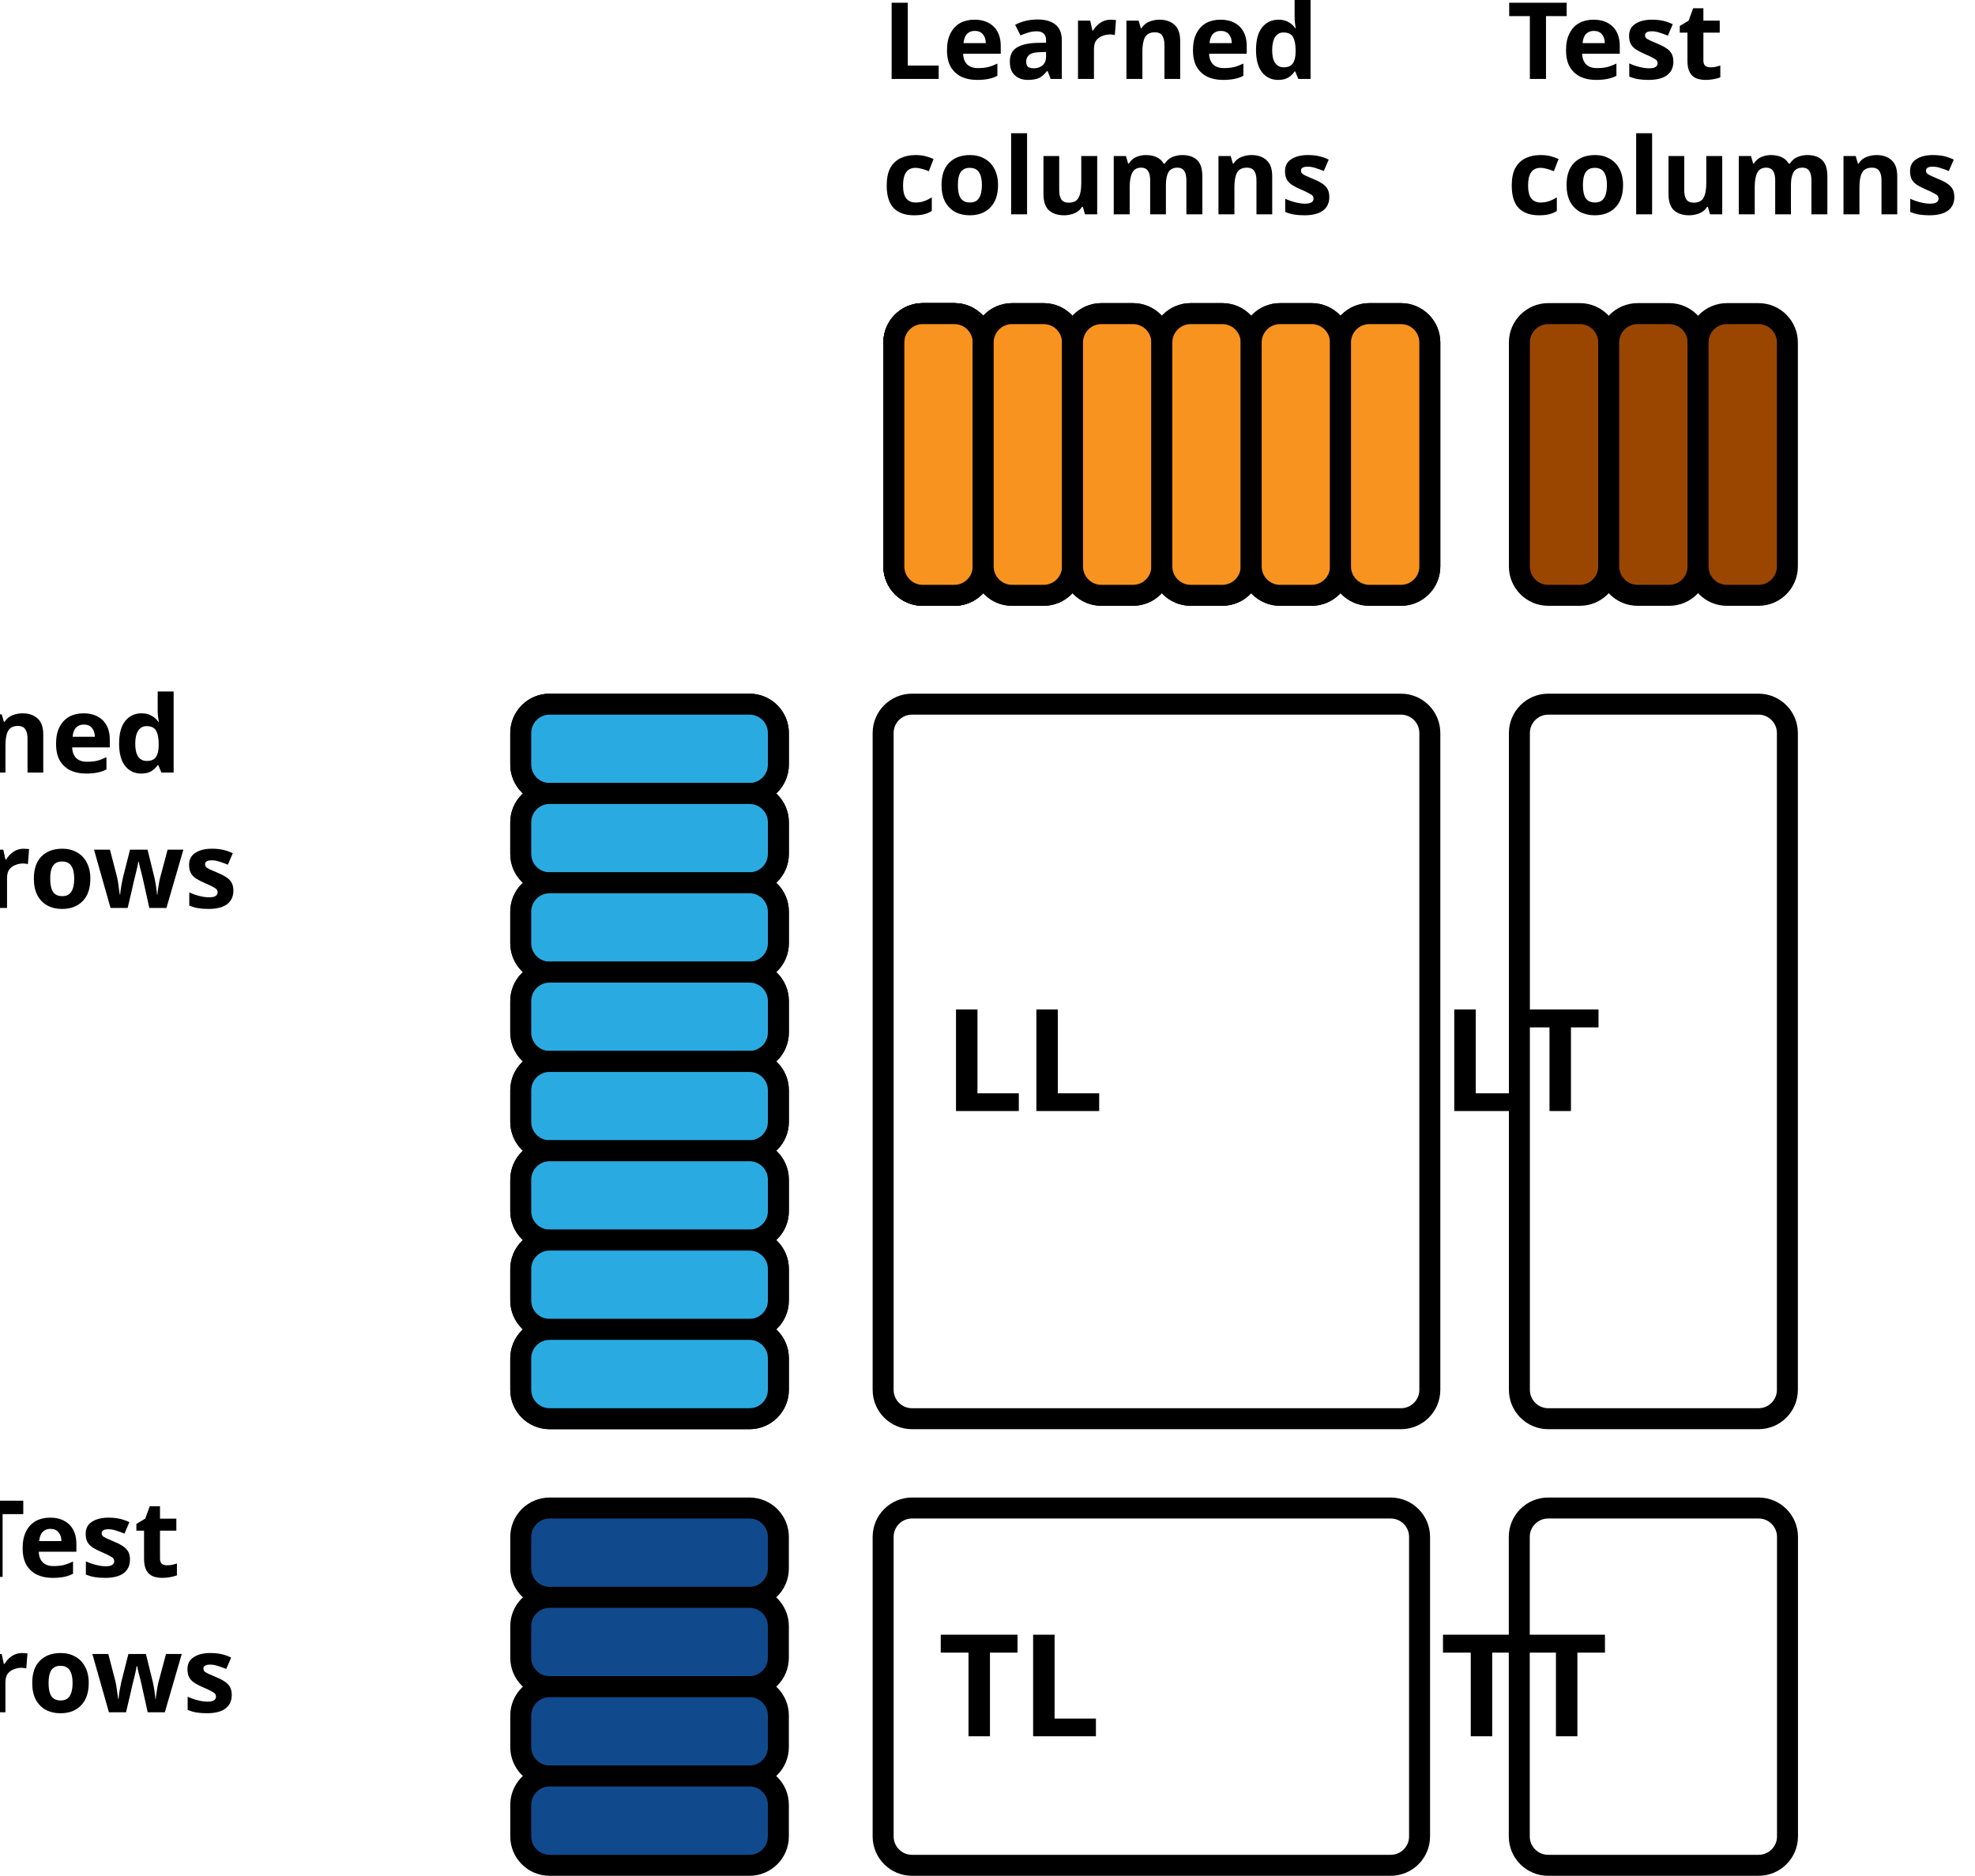
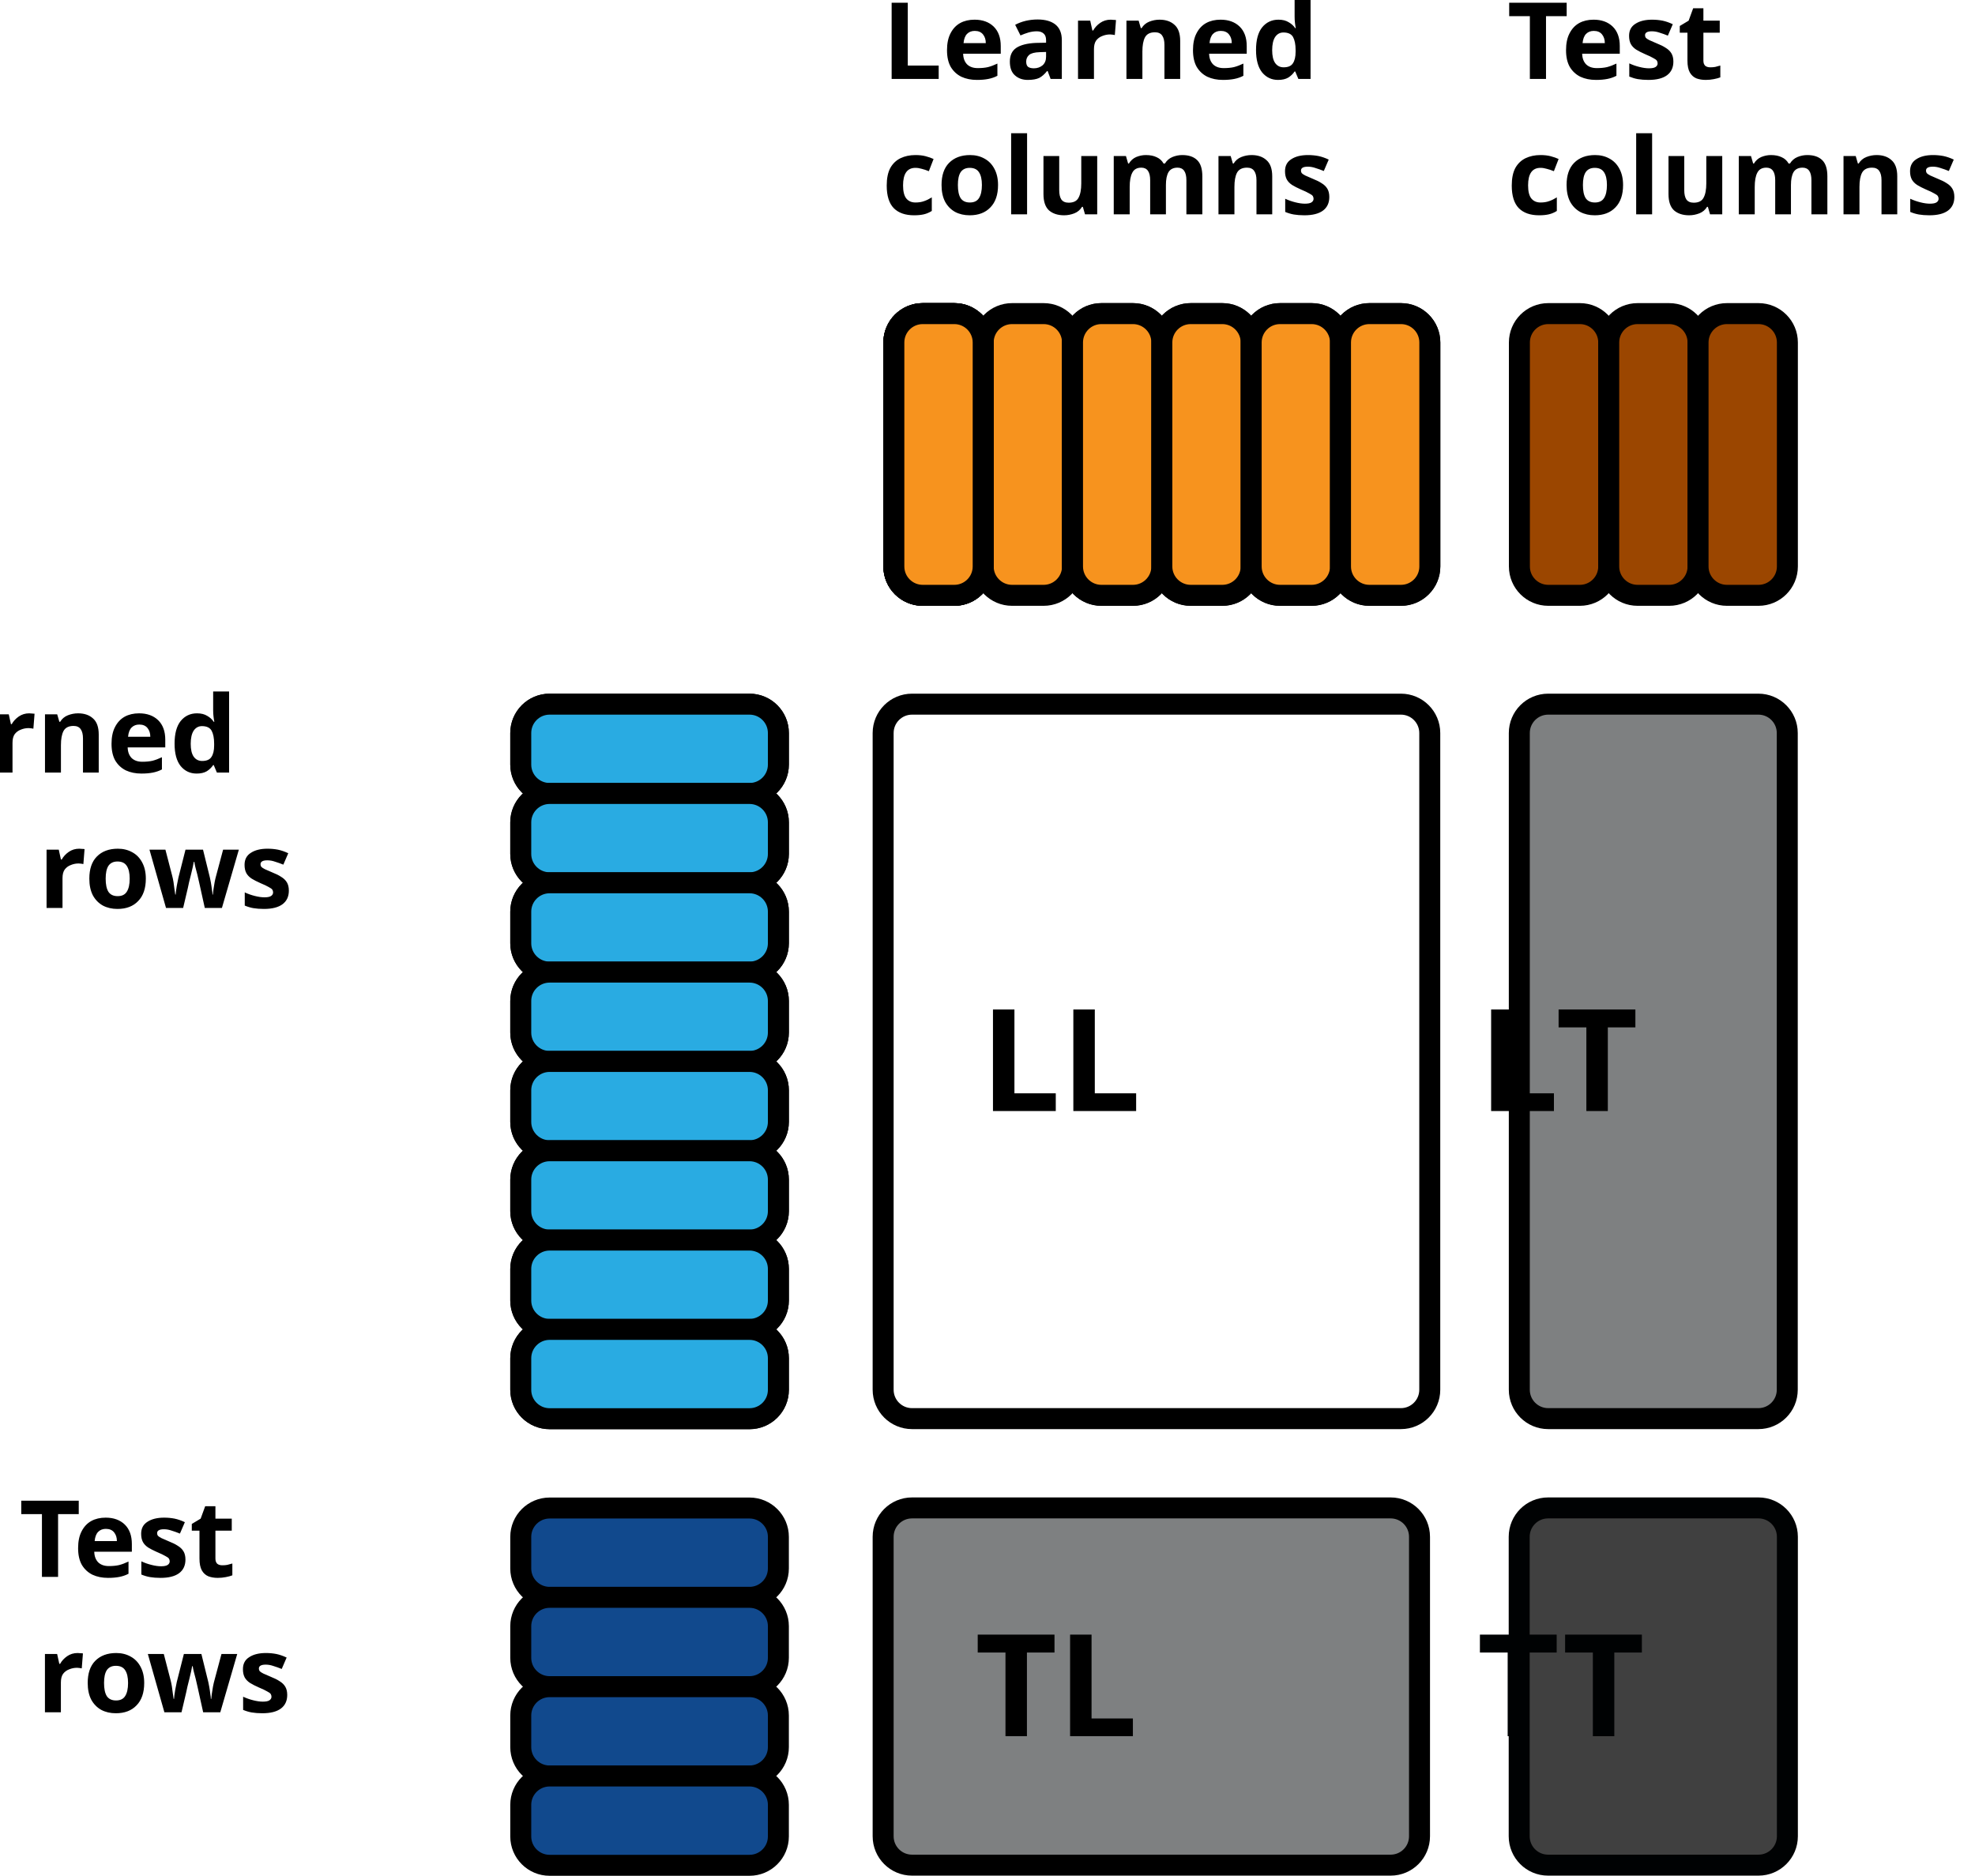
<svg xmlns="http://www.w3.org/2000/svg" xmlns:xlink="http://www.w3.org/1999/xlink" width="156.757mm" height="148.902mm" viewBox="0 0 156.757 148.902" version="1.1" id="svg316">
  <defs id="defs313">
+     <linearGradient id="linearGradient212794" gradientTransform="matrix(0.2441906,0,0,0.3693377,-2122.396,-876.4828)">
+       <stop style="stop-color:#404040;stop-opacity:1;" offset="0" id="stop212792" />
+     </linearGradient>
    <linearGradient id="linearGradient21316" gradientTransform="matrix(0.8408877,0,0,0.8408877,87.69227,-30.56254)">
      <stop style="stop-color:#9c4dd7;stop-opacity:1;" offset="0" id="stop21314" />
    </linearGradient>
-     <linearGradient id="linearGradient16001" gradientTransform="matrix(0.2645833,0,0,0.2645833,55.16628,-648.7973)">
+     <linearGradient id="linearGradient16001" gradientTransform="matrix(1.4193343e-5,0,0,1.4193343e-5,1628.567,-1718.257)">
      <stop style="stop-color:#000203;stop-opacity:1;" offset="0" id="stop15999" />
    </linearGradient>
-     <linearGradient id="linearGradient3021" gradientTransform="matrix(1.833282,0,0,1,-9721.285,-5388.113)">
+     <linearGradient id="linearGradient3021" gradientTransform="matrix(1.833282,0,0,1,-12683.017,-8799.793)">
      <stop style="stop-color:#9b4600;stop-opacity:1;" offset="0" id="stop3019" />
    </linearGradient>
-     <linearGradient id="linearGradient3015" gradientTransform="translate(12532.024,685.5353)">
+     <linearGradient id="linearGradient3015" gradientTransform="matrix(0.5908935,0,0,0.5910974,10009.501,1003.753)">
      <stop style="stop-color:#11498d;stop-opacity:1;" offset="0" id="stop3013" />
    </linearGradient>
-     <linearGradient id="linearGradient1617" gradientTransform="matrix(0,-0.01090311,0.03510788,0,116.5828,-103.7099)">
-       <stop style="stop-color:#ffffff;stop-opacity:0.9;" offset="0" id="stop1615" />
+     <linearGradient id="linearGradient1617" gradientTransform="matrix(0,-1.4437288e-4,3.6755416e-7,0,581.9927,90.18067)">
+       <stop style="stop-color:#ffffff;stop-opacity:1;" offset="0" id="stop1615" />
    </linearGradient>
-     <linearGradient id="linearGradient1356" gradientTransform="matrix(0.5312656,0,0,0.5130028,3629.468,1383.328)">
-       <stop style="stop-color:#848687;stop-opacity:1;" offset="0" id="stop1354" />
+     <linearGradient id="linearGradient1356" gradientTransform="matrix(2.3811189e-5,0,0,0.0519032,-53.51042,1015.499)">
+       <stop style="stop-color:#7e8081;stop-opacity:1;" offset="0" id="stop1354" />
    </linearGradient>
-     <linearGradient id="linearGradient1180" gradientTransform="translate(13.15613,-18.98831)">
+     <linearGradient id="linearGradient1180" gradientTransform="matrix(0.7688286,0,0,0.7686967,403.4859,729.2734)">
      <stop style="stop-color:#f7931e;stop-opacity:1;" offset="0" id="stop1178" />
    </linearGradient>
-     <linearGradient id="linearGradient932" gradientTransform="translate(53.30974,469.3827)">
+     <linearGradient id="linearGradient932" gradientTransform="matrix(1.558261e-4,0,0,1.5590635e-4,-870.4215,599.5701)">
      <stop style="stop-color:#29abe2;stop-opacity:1;" offset="0" id="stop930" />
    </linearGradient>
-     <linearGradient xlink:href="#linearGradient1180" id="linearGradient20264" gradientUnits="userSpaceOnUse" gradientTransform="matrix(0.658021,0,0,1,-383.7849,-171.2733)" />
-     <linearGradient xlink:href="#linearGradient1180" id="linearGradient20266" gradientUnits="userSpaceOnUse" gradientTransform="matrix(0.658021,0,0,1,-383.7849,-171.2733)" />
+     <linearGradient xlink:href="#linearGradient1180" id="linearGradient210523" gradientUnits="userSpaceOnUse" gradientTransform="matrix(0.658021,0,0,1,-466.5039,-355.1087)" />
+     <linearGradient xlink:href="#linearGradient1180" id="linearGradient210525" gradientUnits="userSpaceOnUse" gradientTransform="matrix(0.658021,0,0,1,-466.5039,-355.1087)" />
  </defs>
-   <g id="layer1" transform="translate(-354.4845,490.0808)">
-     <g id="g36475" transform="translate(192.5664,-87.495)">
-       <rect style="font-variation-settings:normal;fill:#29abe2;fill-opacity:1;stroke:#000000;stroke-width:1.665;stroke-linecap:butt;stroke-linejoin:miter;stroke-miterlimit:10;stroke-dasharray:none;stroke-dashoffset:0;stroke-opacity:1;paint-order:markers fill stroke;stop-color:#000000" id="rect1542-2-7-2" width="20.448" height="7.09" x="203.25" y="-346.689" ry="2.292" rx="2.292" />
-       <use x="0" y="0" xlink:href="#rect1542-2-7-2" id="use1566-6-7-5" transform="translate(7.8195188e-7,7.090223)" style="fill:#9b4600;fill-opacity:1;stroke-width:1.95" />
-       <use x="0" y="0" xlink:href="#rect1542-2-7-2" id="use1568-6-5-3" transform="translate(7.8195188e-7,14.18044)" style="stroke-width:1.95" />
-       <use x="0" y="0" xlink:href="#rect1542-2-7-2" id="use1570-4-4-4" transform="translate(7.8195188e-7,21.27066)" style="fill:#9b4600;fill-opacity:1;stroke-width:1.95" />
-       <use x="0" y="0" xlink:href="#rect1542-2-7-2" id="use1572-9-8-9" transform="translate(7.8195188e-7,28.36088)" style="stroke-width:1.95" />
-       <use x="0" y="0" xlink:href="#rect1542-2-7-2" id="use1574-5-1-0" transform="translate(7.8195188e-7,35.4511)" style="fill:#9b4600;fill-opacity:1;stroke-width:1.95" />
-       <use x="0" y="0" xlink:href="#rect1542-2-7-2" id="use1576-0-2-2" transform="translate(7.8195188e-7,42.54131)" style="stroke-width:1.95" />
-       <use x="0" y="0" xlink:href="#rect1542-2-7-2" id="use1578-4-8-0" transform="translate(7.8195188e-7,49.63153)" style="fill:#9b4600;fill-opacity:1;stroke-width:1.95" />
-       <rect style="font-variation-settings:normal;vector-effect:none;fill:url(#linearGradient20264);fill-opacity:1;stroke:#000000;stroke-width:1.665;stroke-linecap:butt;stroke-linejoin:miter;stroke-miterlimit:10;stroke-dasharray:none;stroke-dashoffset:0;stroke-opacity:1;-inkscape-stroke:none;paint-order:markers fill stroke;image-rendering:auto;stop-color:#000000" id="rect1630-8-9-1" width="22.363" height="7.09" x="-377.691" y="-239.954" ry="2.292" transform="rotate(90)" class="rect" rx="2.292" />
-       <rect style="font-variation-settings:normal;fill:url(#linearGradient1617);fill-opacity:1;stroke:#000000;stroke-width:1.665;stroke-linecap:butt;stroke-linejoin:miter;stroke-miterlimit:10;stroke-dasharray:none;stroke-dashoffset:0;stroke-opacity:1;paint-order:markers fill stroke;stop-color:#000000" id="rect1186-1-6-9" width="43.392" height="56.722" x="232.013" y="-346.689" ry="2.292" rx="2.292" />
-       <use x="0" y="0" xlink:href="#rect1630-8-9-1" id="use2695-8-6-62" />
-       <use x="0" y="0" xlink:href="#rect1630-8-9-1" transform="translate(7.090231)" id="use2697-1-2-1" />
-       <use x="0" y="0" xlink:href="#rect1630-8-9-1" transform="translate(14.18045)" id="use2699-0-6-2" />
-       <use x="0" y="0" xlink:href="#rect1630-8-9-1" transform="translate(21.27067)" id="use2701-3-7-0" />
-       <use x="0" y="0" xlink:href="#rect1630-8-9-1" transform="translate(28.36088)" id="use2703-0-5-7" />
-       <use x="0" y="0" xlink:href="#rect1630-8-9-1" transform="translate(35.4511)" id="use2705-4-6-31" />
-       <rect style="font-variation-settings:normal;fill:#29abe2;fill-opacity:1;stroke:#000000;stroke-width:1.665;stroke-linecap:butt;stroke-linejoin:miter;stroke-miterlimit:10;stroke-dasharray:none;stroke-dashoffset:0;stroke-opacity:1;paint-order:markers fill stroke;stop-color:#000000" id="rect8078-9-1" width="20.448" height="7.09" x="203.25" y="-346.689" ry="2.292" rx="2.292" />
-       <use x="0" y="0" xlink:href="#rect1542-2-7-2" id="use8080-8-9" transform="translate(7.8195188e-7,7.090223)" style="fill:#9b4600;fill-opacity:1;stroke-width:1.95" />
-       <use x="0" y="0" xlink:href="#rect1542-2-7-2" id="use8082-7-0" transform="translate(7.8195188e-7,14.18044)" style="stroke-width:1.95" />
-       <use x="0" y="0" xlink:href="#rect1542-2-7-2" id="use8084-2-5" transform="translate(7.8195188e-7,21.27066)" style="fill:#9b4600;fill-opacity:1;stroke-width:1.95" />
-       <use x="0" y="0" xlink:href="#rect1542-2-7-2" id="use8086-8-6" transform="translate(7.8195188e-7,28.36088)" style="stroke-width:1.95" />
-       <use x="0" y="0" xlink:href="#rect1542-2-7-2" id="use8088-2-7" transform="translate(7.8195188e-7,35.4511)" style="fill:#9b4600;fill-opacity:1;stroke-width:1.95" />
-       <use x="0" y="0" xlink:href="#rect1542-2-7-2" id="use8090-9-7" transform="translate(7.8195188e-7,42.54131)" style="stroke-width:1.95" />
-       <use x="0" y="0" xlink:href="#rect1542-2-7-2" id="use8092-9-4" transform="translate(7.8195188e-7,49.63153)" style="fill:#9b4600;fill-opacity:1;stroke-width:1.95" />
-       <rect style="font-variation-settings:normal;vector-effect:none;fill:url(#linearGradient20266);fill-opacity:1;stroke:#000000;stroke-width:1.665;stroke-linecap:butt;stroke-linejoin:miter;stroke-miterlimit:10;stroke-dasharray:none;stroke-dashoffset:0;stroke-opacity:1;-inkscape-stroke:none;paint-order:markers fill stroke;image-rendering:auto;stop-color:#000000" id="rect8094-6-0" width="22.363" height="7.09" x="-377.691" y="-239.954" ry="2.292" transform="rotate(90)" class="rect" rx="2.292" />
-       <use x="0" y="0" xlink:href="#rect1630-8-9-1" id="use8214-0-6" />
-       <use x="0" y="0" xlink:href="#rect1630-8-9-1" transform="translate(7.090231)" id="use8216-5-4" />
-       <use x="0" y="0" xlink:href="#rect1630-8-9-1" transform="translate(14.18045)" id="use8218-0-7" />
-       <use x="0" y="0" xlink:href="#rect1630-8-9-1" transform="translate(21.27067)" id="use8220-2-4" />
-       <use x="0" y="0" xlink:href="#rect1630-8-9-1" transform="translate(28.36088)" id="use8222-9-8" />
-       <use x="0" y="0" xlink:href="#rect1630-8-9-1" transform="translate(35.4511)" id="use8224-4-58" />
-       <rect style="font-variation-settings:normal;fill:url(#linearGradient3015);fill-opacity:1;stroke:#000000;stroke-width:1.665;stroke-linecap:butt;stroke-linejoin:miter;stroke-miterlimit:10;stroke-dasharray:none;stroke-dashoffset:0;stroke-opacity:1;paint-order:markers fill stroke;stop-color:#000000" id="rect12602-2" width="20.448" height="7.09" x="203.25" y="-282.877" ry="2.292" rx="2.292" />
-       <rect style="font-variation-settings:normal;fill:url(#linearGradient3015);fill-opacity:1;stroke:#000000;stroke-width:1.665;stroke-linecap:butt;stroke-linejoin:miter;stroke-miterlimit:10;stroke-dasharray:none;stroke-dashoffset:0;stroke-opacity:1;paint-order:markers fill stroke;stop-color:#000000" id="rect12604-6" width="20.448" height="7.09" x="203.25" y="-275.787" ry="2.292" rx="2.292" />
-       <rect style="font-variation-settings:normal;fill:url(#linearGradient3015);fill-opacity:1;stroke:#000000;stroke-width:1.665;stroke-linecap:butt;stroke-linejoin:miter;stroke-miterlimit:10;stroke-dasharray:none;stroke-dashoffset:0;stroke-opacity:1;paint-order:markers fill stroke;stop-color:#000000" id="rect12606-0" width="20.448" height="7.09" x="203.25" y="-268.697" ry="2.292" rx="2.292" />
-       <rect style="font-variation-settings:normal;fill:url(#linearGradient3015);fill-opacity:1;stroke:#000000;stroke-width:1.665;stroke-linecap:butt;stroke-linejoin:miter;stroke-miterlimit:10;stroke-dasharray:none;stroke-dashoffset:0;stroke-opacity:1;paint-order:markers fill stroke;stop-color:#000000" id="rect12608-6" width="20.448" height="7.09" x="203.25" y="-261.606" ry="2.292" rx="2.292" />
-       <rect style="font-variation-settings:normal;vector-effect:none;fill:url(#linearGradient3021);fill-opacity:1;stroke:#000000;stroke-width:1.665;stroke-linecap:butt;stroke-linejoin:miter;stroke-miterlimit:10;stroke-dasharray:none;stroke-dashoffset:0;stroke-opacity:1;-inkscape-stroke:none;paint-order:markers fill stroke;image-rendering:auto;stop-color:#000000" id="use12622-6" width="22.363" height="7.09" x="-377.691" y="-289.603" ry="2.292" transform="rotate(90)" class="rect" rx="2.292" />
-       <rect style="font-variation-settings:normal;vector-effect:none;fill:url(#linearGradient3021);fill-opacity:1;stroke:#000000;stroke-width:1.665;stroke-linecap:butt;stroke-linejoin:miter;stroke-miterlimit:10;stroke-dasharray:none;stroke-dashoffset:0;stroke-opacity:1;-inkscape-stroke:none;paint-order:markers fill stroke;image-rendering:auto;stop-color:#000000" id="use12624-46" width="22.363" height="7.09" x="-377.691" y="-296.694" ry="2.292" transform="rotate(90)" class="rect" rx="2.292" />
-       <rect style="font-variation-settings:normal;vector-effect:none;fill:url(#linearGradient3021);fill-opacity:1;stroke:#000000;stroke-width:1.665;stroke-linecap:butt;stroke-linejoin:miter;stroke-miterlimit:10;stroke-dasharray:none;stroke-dashoffset:0;stroke-opacity:1;-inkscape-stroke:none;paint-order:markers fill stroke;image-rendering:auto;stop-color:#000000" id="use12626-2" width="22.363" height="7.09" x="-377.691" y="-303.784" ry="2.292" transform="rotate(90)" class="rect" rx="2.292" />
-       <rect style="font-variation-settings:normal;fill:url(#linearGradient1617);fill-opacity:1;stroke:#000000;stroke-width:1.665;stroke-linecap:butt;stroke-linejoin:miter;stroke-miterlimit:10;stroke-dasharray:none;stroke-dashoffset:0;stroke-opacity:1;paint-order:markers fill stroke;stop-color:#000000" id="rect13148-8" width="21.271" height="56.722" x="282.513" y="-346.689" ry="2.292" rx="2.292" />
-       <rect style="font-variation-settings:normal;fill:url(#linearGradient1617);fill-opacity:1;stroke:#000000;stroke-width:1.665;stroke-linecap:butt;stroke-linejoin:miter;stroke-miterlimit:10;stroke-dasharray:none;stroke-dashoffset:0;stroke-opacity:1;paint-order:markers fill stroke;stop-color:#000000" id="rect13150-9" width="42.577" height="28.361" x="232.013" y="-282.877" ry="2.292" rx="2.292" />
-       <rect style="font-variation-settings:normal;fill:url(#linearGradient1617);fill-opacity:1;stroke:#000000;stroke-width:1.665;stroke-linecap:butt;stroke-linejoin:miter;stroke-miterlimit:10;stroke-dasharray:none;stroke-dashoffset:0;stroke-opacity:1;paint-order:markers fill stroke;stop-color:#000000" id="rect13152-6" width="21.289" height="28.361" x="282.504" y="-282.877" ry="2.292" rx="2.292" />
-       <text xml:space="preserve" style="font-style:normal;font-weight:normal;font-size:11.289px;line-height:1.25;font-family:sans-serif;fill:#000000;fill-opacity:1;stroke:none;stroke-width:0.265" x="253.433" y="-314.388" id="text20311">
-         <tspan id="tspan20309" style="font-style:normal;font-variant:normal;font-weight:600;font-stretch:normal;font-size:11.289px;font-family:Poppins;-inkscape-font-specification:'Poppins Semi-Bold';text-align:center;text-anchor:middle;stroke-width:0.265" x="253.433" y="-314.388">LL</tspan>
-       </text>
-       <text xml:space="preserve" style="font-style:normal;font-weight:normal;font-size:11.289px;line-height:1.25;font-family:sans-serif;fill:#000000;fill-opacity:1;stroke:none;stroke-width:0.265" x="293.154" y="-264.757" id="text20315">
-         <tspan id="tspan20313" style="font-style:normal;font-variant:normal;font-weight:600;font-stretch:normal;font-size:11.289px;font-family:Poppins;-inkscape-font-specification:'Poppins Semi-Bold';text-align:center;text-anchor:middle;stroke-width:0.265" x="293.154" y="-264.757">TT</tspan>
-       </text>
-       <text xml:space="preserve" style="font-style:normal;font-weight:normal;font-size:11.289px;line-height:1.25;font-family:sans-serif;fill:#000000;fill-opacity:1;stroke:none;stroke-width:0.265" x="292.945" y="-314.388" id="text20319">
-         <tspan id="tspan20317" style="font-style:normal;font-variant:normal;font-weight:600;font-stretch:normal;font-size:11.289px;font-family:Poppins;-inkscape-font-specification:'Poppins Semi-Bold';text-align:center;text-anchor:middle;stroke-width:0.265" x="292.945" y="-314.388">LT</tspan>
-       </text>
-       <text xml:space="preserve" style="font-style:normal;font-weight:normal;font-size:11.289px;line-height:1.25;font-family:sans-serif;fill:#000000;fill-opacity:1;stroke:none;stroke-width:0.265" x="253.099" y="-264.757" id="text20323">
-         <tspan id="tspan20321" style="font-style:normal;font-variant:normal;font-weight:600;font-stretch:normal;font-size:11.289px;font-family:Poppins;-inkscape-font-specification:'Poppins Semi-Bold';text-align:center;text-anchor:middle;stroke-width:0.265" x="253.099" y="-264.757">TL</tspan>
-       </text>
-       <text xml:space="preserve" style="font-style:normal;font-weight:normal;font-size:8.467px;line-height:1.25;font-family:sans-serif;fill:#000000;fill-opacity:1;stroke:none;stroke-width:0.265" x="196.166" y="-341.256" id="text20327">
-         <tspan id="tspan20325" style="font-style:normal;font-variant:normal;font-weight:600;font-stretch:normal;font-size:8.467px;font-family:Poppins;-inkscape-font-specification:'Poppins Semi-Bold';text-align:end;text-anchor:end;stroke-width:0.265" x="196.166" y="-341.256">Learned</tspan>
-         <tspan style="font-style:normal;font-variant:normal;font-weight:600;font-stretch:normal;font-size:8.467px;font-family:Poppins;-inkscape-font-specification:'Poppins Semi-Bold';text-align:end;text-anchor:end;stroke-width:0.265" x="196.166" y="-330.51" id="tspan20329">rows</tspan>
-       </text>
-       <text xml:space="preserve" style="font-style:normal;font-weight:normal;font-size:8.467px;line-height:1.25;font-family:sans-serif;fill:#000000;fill-opacity:1;stroke:none;stroke-width:0.265" x="231.92" y="-396.32" id="text20335">
-         <tspan id="tspan20331" style="font-style:normal;font-variant:normal;font-weight:600;font-stretch:normal;font-size:8.467px;font-family:Poppins;-inkscape-font-specification:'Poppins Semi-Bold';stroke-width:0.265" x="231.92" y="-396.32">Learned</tspan>
-         <tspan style="font-style:normal;font-variant:normal;font-weight:600;font-stretch:normal;font-size:8.467px;font-family:Poppins;-inkscape-font-specification:'Poppins Semi-Bold';stroke-width:0.265" x="231.92" y="-385.575" id="tspan20333">columns</tspan>
-       </text>
-       <text xml:space="preserve" style="font-style:normal;font-weight:normal;font-size:8.467px;line-height:1.25;font-family:sans-serif;fill:#000000;fill-opacity:1;stroke:none;stroke-width:0.265" x="281.532" y="-396.32" id="text20341">
-         <tspan id="tspan20337" style="font-style:normal;font-variant:normal;font-weight:600;font-stretch:normal;font-size:8.467px;font-family:Poppins;-inkscape-font-specification:'Poppins Semi-Bold';stroke-width:0.265" x="281.532" y="-396.32">Test</tspan>
-         <tspan style="font-style:normal;font-variant:normal;font-weight:600;font-stretch:normal;font-size:8.467px;font-family:Poppins;-inkscape-font-specification:'Poppins Semi-Bold';stroke-width:0.265" x="281.532" y="-385.575" id="tspan20339">columns</tspan>
-       </text>
-       <text xml:space="preserve" style="font-style:normal;font-weight:normal;font-size:8.467px;line-height:1.25;font-family:sans-serif;fill:#000000;fill-opacity:1;stroke:none;stroke-width:0.265" x="196.038" y="-277.41" id="text20347">
-         <tspan id="tspan20343" style="font-style:normal;font-variant:normal;font-weight:600;font-stretch:normal;font-size:8.467px;font-family:Poppins;-inkscape-font-specification:'Poppins Semi-Bold';text-align:end;text-anchor:end;stroke-width:0.265" x="196.038" y="-277.41">Test</tspan>
-         <tspan style="font-style:normal;font-variant:normal;font-weight:600;font-stretch:normal;font-size:8.467px;font-family:Poppins;-inkscape-font-specification:'Poppins Semi-Bold';text-align:end;text-anchor:end;stroke-width:0.265" x="196.038" y="-266.664" id="tspan20345">rows</tspan>
-       </text>
-     </g>
+   <g id="layer1" transform="translate(-345.7534,485.3047)">
+     <rect style="font-variation-settings:normal;fill:#29abe2;fill-opacity:1;stroke:#000000;stroke-width:1.665;stroke-linecap:butt;stroke-linejoin:miter;stroke-miterlimit:10;stroke-dasharray:none;stroke-dashoffset:0;stroke-opacity:1;paint-order:markers fill stroke;stop-color:#000000" id="rect1542-2-7-2-4" width="20.448" height="7.09" x="387.086" y="-429.408" ry="2.292" rx="2.292" />
+     <use x="0" y="0" xlink:href="#rect1542-2-7-2-4" id="use1566-6-7-5-1" transform="translate(0,7.090223)" style="fill:#9b4600;fill-opacity:1;stroke-width:1.95" />
+     <use x="0" y="0" xlink:href="#rect1542-2-7-2-4" id="use1568-6-5-3-6" transform="translate(0,14.18044)" style="stroke-width:1.95" />
+     <use x="0" y="0" xlink:href="#rect1542-2-7-2-4" id="use1570-4-4-4-3" transform="translate(0,21.27066)" style="fill:#9b4600;fill-opacity:1;stroke-width:1.95" />
+     <use x="0" y="0" xlink:href="#rect1542-2-7-2-4" id="use1572-9-8-9-8" transform="translate(0,28.36088)" style="stroke-width:1.95" />
+     <use x="0" y="0" xlink:href="#rect1542-2-7-2-4" id="use1574-5-1-0-5" transform="translate(0,35.4511)" style="fill:#9b4600;fill-opacity:1;stroke-width:1.95" />
+     <use x="0" y="0" xlink:href="#rect1542-2-7-2-4" id="use1576-0-2-2-5" transform="translate(0,42.54131)" style="stroke-width:1.95" />
+     <use x="0" y="0" xlink:href="#rect1542-2-7-2-4" id="use1578-4-8-0-0" transform="translate(0,49.63153)" style="fill:#9b4600;fill-opacity:1;stroke-width:1.95" />
+     <rect style="font-variation-settings:normal;vector-effect:none;fill:url(#linearGradient210523);fill-opacity:1;stroke:#000000;stroke-width:1.665;stroke-linecap:butt;stroke-linejoin:miter;stroke-miterlimit:10;stroke-dasharray:none;stroke-dashoffset:0;stroke-opacity:1;-inkscape-stroke:none;paint-order:markers fill stroke;image-rendering:auto;stop-color:#000000" id="rect1630-8-9-1-12" width="22.363" height="7.09" x="-460.41" y="-423.789" ry="2.292" transform="rotate(90)" class="rect" rx="2.292" />
+     <rect style="font-variation-settings:normal;fill:url(#linearGradient1617);fill-opacity:1;stroke:#000000;stroke-width:1.665;stroke-linecap:butt;stroke-linejoin:miter;stroke-miterlimit:10;stroke-dasharray:none;stroke-dashoffset:0;stroke-opacity:1;paint-order:markers fill stroke;stop-color:#000000" id="rect1186-1-6-9-6" width="43.386" height="56.715" x="415.849" y="-429.408" ry="2.292" rx="2.292" />
+     <use x="0" y="0" xlink:href="#rect1630-8-9-1-12" id="use2695-8-6-62-4" />
+     <use x="0" y="0" xlink:href="#rect1630-8-9-1-12" transform="translate(7.09023)" id="use2697-1-2-1-85" />
+     <use x="0" y="0" xlink:href="#rect1630-8-9-1-12" transform="translate(14.18045)" id="use2699-0-6-2-6" />
+     <use x="0" y="0" xlink:href="#rect1630-8-9-1-12" transform="translate(21.27067)" id="use2701-3-7-0-2" />
+     <use x="0" y="0" xlink:href="#rect1630-8-9-1-12" transform="translate(28.36088)" id="use2703-0-5-7-5" />
+     <use x="0" y="0" xlink:href="#rect1630-8-9-1-12" transform="translate(35.4511)" id="use2705-4-6-31-2" />
+     <rect style="font-variation-settings:normal;fill:#29abe2;fill-opacity:1;stroke:#000000;stroke-width:1.665;stroke-linecap:butt;stroke-linejoin:miter;stroke-miterlimit:10;stroke-dasharray:none;stroke-dashoffset:0;stroke-opacity:1;paint-order:markers fill stroke;stop-color:#000000" id="rect8078-9-1-6" width="20.448" height="7.09" x="387.086" y="-429.408" ry="2.292" rx="2.292" />
+     <use x="0" y="0" xlink:href="#rect1542-2-7-2-4" id="use8080-8-9-9" transform="translate(0,7.090223)" style="fill:#9b4600;fill-opacity:1;stroke-width:1.95" />
+     <use x="0" y="0" xlink:href="#rect1542-2-7-2-4" id="use8082-7-0-1" transform="translate(0,14.18044)" style="stroke-width:1.95" />
+     <use x="0" y="0" xlink:href="#rect1542-2-7-2-4" id="use8084-2-5-3" transform="translate(0,21.27066)" style="fill:#9b4600;fill-opacity:1;stroke-width:1.95" />
+     <use x="0" y="0" xlink:href="#rect1542-2-7-2-4" id="use8086-8-6-3" transform="translate(0,28.36088)" style="stroke-width:1.95" />
+     <use x="0" y="0" xlink:href="#rect1542-2-7-2-4" id="use8088-2-7-1" transform="translate(0,35.4511)" style="fill:#9b4600;fill-opacity:1;stroke-width:1.95" />
+     <use x="0" y="0" xlink:href="#rect1542-2-7-2-4" id="use8090-9-7-5" transform="translate(0,42.54131)" style="stroke-width:1.95" />
+     <use x="0" y="0" xlink:href="#rect1542-2-7-2-4" id="use8092-9-4-2" transform="translate(0,49.63153)" style="fill:#9b4600;fill-opacity:1;stroke-width:1.95" />
+     <rect style="font-variation-settings:normal;vector-effect:none;fill:url(#linearGradient210525);fill-opacity:1;stroke:#000000;stroke-width:1.665;stroke-linecap:butt;stroke-linejoin:miter;stroke-miterlimit:10;stroke-dasharray:none;stroke-dashoffset:0;stroke-opacity:1;-inkscape-stroke:none;paint-order:markers fill stroke;image-rendering:auto;stop-color:#000000" id="rect8094-6-0-6" width="22.363" height="7.09" x="-460.41" y="-423.789" ry="2.292" transform="rotate(90)" class="rect" rx="2.292" />
+     <use x="0" y="0" xlink:href="#rect1630-8-9-1-12" id="use8214-0-6-9" />
+     <use x="0" y="0" xlink:href="#rect1630-8-9-1-12" transform="translate(14.18045)" id="use8218-0-7-4" />
+     <use x="0" y="0" xlink:href="#rect1630-8-9-1-12" transform="translate(21.27067)" id="use8220-2-4-6" />
+     <use x="0" y="0" xlink:href="#rect1630-8-9-1-12" transform="translate(28.36088)" id="use8222-9-8-0" />
+     <use x="0" y="0" xlink:href="#rect1630-8-9-1-12" transform="translate(35.4511)" id="use8224-4-58-7" />
+     <rect style="font-variation-settings:normal;fill:url(#linearGradient3015);fill-opacity:1;stroke:#000000;stroke-width:1.665;stroke-linecap:butt;stroke-linejoin:miter;stroke-miterlimit:10;stroke-dasharray:none;stroke-dashoffset:0;stroke-opacity:1;paint-order:markers fill stroke;stop-color:#000000" id="rect12602-2-4" width="20.448" height="7.09" x="387.086" y="-365.596" ry="2.292" rx="2.292" />
+     <rect style="font-variation-settings:normal;fill:url(#linearGradient3015);fill-opacity:1;stroke:#000000;stroke-width:1.665;stroke-linecap:butt;stroke-linejoin:miter;stroke-miterlimit:10;stroke-dasharray:none;stroke-dashoffset:0;stroke-opacity:1;paint-order:markers fill stroke;stop-color:#000000" id="rect12604-6-3" width="20.448" height="7.09" x="387.086" y="-358.506" ry="2.292" rx="2.292" />
+     <rect style="font-variation-settings:normal;fill:url(#linearGradient3015);fill-opacity:1;stroke:#000000;stroke-width:1.665;stroke-linecap:butt;stroke-linejoin:miter;stroke-miterlimit:10;stroke-dasharray:none;stroke-dashoffset:0;stroke-opacity:1;paint-order:markers fill stroke;stop-color:#000000" id="rect12606-0-79" width="20.448" height="7.09" x="387.086" y="-351.415" ry="2.292" rx="2.292" />
+     <rect style="font-variation-settings:normal;fill:url(#linearGradient3015);fill-opacity:1;stroke:#000000;stroke-width:1.665;stroke-linecap:butt;stroke-linejoin:miter;stroke-miterlimit:10;stroke-dasharray:none;stroke-dashoffset:0;stroke-opacity:1;paint-order:markers fill stroke;stop-color:#000000" id="rect12608-6-0" width="20.448" height="7.09" x="387.086" y="-344.325" ry="2.292" rx="2.292" />
+     <rect style="font-variation-settings:normal;vector-effect:none;fill:url(#linearGradient3021);fill-opacity:1;stroke:#000000;stroke-width:1.665;stroke-linecap:butt;stroke-linejoin:miter;stroke-miterlimit:10;stroke-dasharray:none;stroke-dashoffset:0;stroke-opacity:1;-inkscape-stroke:none;paint-order:markers fill stroke;image-rendering:auto;stop-color:#000000" id="use12622-6-0" width="22.363" height="7.09" x="-460.41" y="-473.439" ry="2.292" transform="rotate(90)" class="rect" rx="2.292" />
+     <rect style="font-variation-settings:normal;vector-effect:none;fill:url(#linearGradient3021);fill-opacity:1;stroke:#000000;stroke-width:1.665;stroke-linecap:butt;stroke-linejoin:miter;stroke-miterlimit:10;stroke-dasharray:none;stroke-dashoffset:0;stroke-opacity:1;-inkscape-stroke:none;paint-order:markers fill stroke;image-rendering:auto;stop-color:#000000" id="use12624-46-2" width="22.363" height="7.09" x="-460.41" y="-480.529" ry="2.292" transform="rotate(90)" class="rect" rx="2.292" />
+     <rect style="font-variation-settings:normal;vector-effect:none;fill:url(#linearGradient3021);fill-opacity:1;stroke:#000000;stroke-width:1.665;stroke-linecap:butt;stroke-linejoin:miter;stroke-miterlimit:10;stroke-dasharray:none;stroke-dashoffset:0;stroke-opacity:1;-inkscape-stroke:none;paint-order:markers fill stroke;image-rendering:auto;stop-color:#000000" id="use12626-2-2" width="22.363" height="7.09" x="-460.41" y="-487.619" ry="2.292" transform="rotate(90)" class="rect" rx="2.292" />
+     <rect style="font-variation-settings:normal;fill:url(#linearGradient1356);fill-opacity:1;stroke:#000000;stroke-width:1.665;stroke-linecap:butt;stroke-linejoin:miter;stroke-miterlimit:10;stroke-dasharray:none;stroke-dashoffset:0;stroke-opacity:1;paint-order:markers fill stroke;stop-color:#000000" id="rect13148-8-6" width="21.268" height="56.715" x="466.342" y="-429.408" ry="2.292" rx="2.292" />
+     <rect style="font-variation-settings:normal;fill:url(#linearGradient1356);fill-opacity:1;stroke:#000000;stroke-width:1.665;stroke-linecap:butt;stroke-linejoin:miter;stroke-miterlimit:10;stroke-dasharray:none;stroke-dashoffset:0;stroke-opacity:1;paint-order:markers fill stroke;stop-color:#000000" id="rect13150-9-9" width="42.572" height="28.357" x="415.849" y="-365.604" ry="2.292" rx="2.292" />
+     <rect style="font-variation-settings:normal;fill:url(#linearGradient212794);fill-opacity:1;stroke:url(#linearGradient16001);stroke-width:1.665;stroke-linecap:butt;stroke-linejoin:miter;stroke-miterlimit:10;stroke-dasharray:none;stroke-dashoffset:0;stroke-opacity:1;paint-order:markers fill stroke;stop-color:#000000" id="rect13152-6-0" width="21.286" height="28.357" x="466.333" y="-365.604" ry="2.292" rx="2.292" />
+     <text xml:space="preserve" style="font-style:normal;font-weight:normal;font-size:11.289px;line-height:1.25;font-family:sans-serif;fill:#000000;fill-opacity:1;stroke:none;stroke-width:0.265" x="437.266" y="-397.111" id="text20311-3">
+       <tspan id="tspan20309-55" style="font-style:normal;font-variant:normal;font-weight:600;font-stretch:normal;font-size:11.289px;font-family:Poppins;-inkscape-font-specification:'Poppins Semi-Bold';text-align:center;text-anchor:middle;stroke-width:0.265" x="437.266" y="-397.111">LL</tspan>
+     </text>
+     <text xml:space="preserve" style="font-style:normal;font-weight:normal;font-size:11.289px;line-height:1.25;font-family:sans-serif;fill:url(#linearGradient16001);fill-opacity:1;stroke:none;stroke-width:0.265" x="476.982" y="-347.486" id="text20315-8">
+       <tspan id="tspan20313-7" style="font-style:normal;font-variant:normal;font-weight:600;font-stretch:normal;font-size:11.289px;font-family:Poppins;-inkscape-font-specification:'Poppins Semi-Bold';text-align:center;text-anchor:middle;fill:url(#linearGradient16001);stroke-width:0.265" x="476.982" y="-347.486">TT</tspan>
+     </text>
+     <text xml:space="preserve" style="font-style:normal;font-weight:normal;font-size:11.289px;line-height:1.25;font-family:sans-serif;fill:#000000;fill-opacity:1;stroke:none;stroke-width:0.265" x="476.773" y="-397.111" id="text20319-17">
+       <tspan id="tspan20317-0" style="font-style:normal;font-variant:normal;font-weight:600;font-stretch:normal;font-size:11.289px;font-family:Poppins;-inkscape-font-specification:'Poppins Semi-Bold';text-align:center;text-anchor:middle;stroke-width:0.265" x="476.773" y="-397.111">LT</tspan>
+     </text>
+     <text xml:space="preserve" style="font-style:normal;font-weight:normal;font-size:11.289px;line-height:1.25;font-family:sans-serif;fill:#000000;fill-opacity:1;stroke:none;stroke-width:0.265" x="436.932" y="-347.486" id="text20323-6">
+       <tspan id="tspan20321-0" style="font-style:normal;font-variant:normal;font-weight:600;font-stretch:normal;font-size:11.289px;font-family:Poppins;-inkscape-font-specification:'Poppins Semi-Bold';text-align:center;text-anchor:middle;stroke-width:0.265" x="436.932" y="-347.486">TL</tspan>
+     </text>
+     <text xml:space="preserve" style="font-style:normal;font-weight:normal;font-size:8.467px;line-height:1.25;font-family:sans-serif;fill:#000000;fill-opacity:1;stroke:none;stroke-width:0.265" x="380.001" y="-423.975" id="text20327-4">
+       <tspan id="tspan20325-1" style="font-style:normal;font-variant:normal;font-weight:600;font-stretch:normal;font-size:8.467px;font-family:Poppins;-inkscape-font-specification:'Poppins Semi-Bold';text-align:end;text-anchor:end;stroke-width:0.265" x="380.001" y="-423.975">Learned</tspan>
+       <tspan style="font-style:normal;font-variant:normal;font-weight:600;font-stretch:normal;font-size:8.467px;font-family:Poppins;-inkscape-font-specification:'Poppins Semi-Bold';text-align:end;text-anchor:end;stroke-width:0.265" x="380.001" y="-413.229" id="tspan20329-3">rows</tspan>
+     </text>
+     <text xml:space="preserve" style="font-style:normal;font-weight:normal;font-size:8.467px;line-height:1.25;font-family:sans-serif;fill:#000000;fill-opacity:1;stroke:none;stroke-width:0.265" x="415.756" y="-479.039" id="text20335-0">
+       <tspan id="tspan20331-29" style="font-style:normal;font-variant:normal;font-weight:600;font-stretch:normal;font-size:8.467px;font-family:Poppins;-inkscape-font-specification:'Poppins Semi-Bold';stroke-width:0.265" x="415.756" y="-479.039">Learned</tspan>
+       <tspan style="font-style:normal;font-variant:normal;font-weight:600;font-stretch:normal;font-size:8.467px;font-family:Poppins;-inkscape-font-specification:'Poppins Semi-Bold';stroke-width:0.265" x="415.756" y="-468.293" id="tspan20333-6">columns</tspan>
+     </text>
+     <text xml:space="preserve" style="font-style:normal;font-weight:normal;font-size:8.467px;line-height:1.25;font-family:sans-serif;fill:#000000;fill-opacity:1;stroke:none;stroke-width:0.265" x="465.367" y="-479.039" id="text20341-0">
+       <tspan id="tspan20337-9" style="font-style:normal;font-variant:normal;font-weight:600;font-stretch:normal;font-size:8.467px;font-family:Poppins;-inkscape-font-specification:'Poppins Semi-Bold';stroke-width:0.265" x="465.367" y="-479.039">Test</tspan>
+       <tspan style="font-style:normal;font-variant:normal;font-weight:600;font-stretch:normal;font-size:8.467px;font-family:Poppins;-inkscape-font-specification:'Poppins Semi-Bold';stroke-width:0.265" x="465.367" y="-468.293" id="tspan20339-35">columns</tspan>
+     </text>
+     <text xml:space="preserve" style="font-style:normal;font-weight:normal;font-size:8.467px;line-height:1.25;font-family:sans-serif;fill:#000000;fill-opacity:1;stroke:none;stroke-width:0.265" x="379.874" y="-360.129" id="text20347-4">
+       <tspan id="tspan20343-3" style="font-style:normal;font-variant:normal;font-weight:600;font-stretch:normal;font-size:8.467px;font-family:Poppins;-inkscape-font-specification:'Poppins Semi-Bold';text-align:end;text-anchor:end;stroke-width:0.265" x="379.874" y="-360.129">Test</tspan>
+       <tspan style="font-style:normal;font-variant:normal;font-weight:600;font-stretch:normal;font-size:8.467px;font-family:Poppins;-inkscape-font-specification:'Poppins Semi-Bold';text-align:end;text-anchor:end;stroke-width:0.265" x="379.874" y="-349.383" id="tspan20345-6">rows</tspan>
+     </text>
  </g>
</svg>
